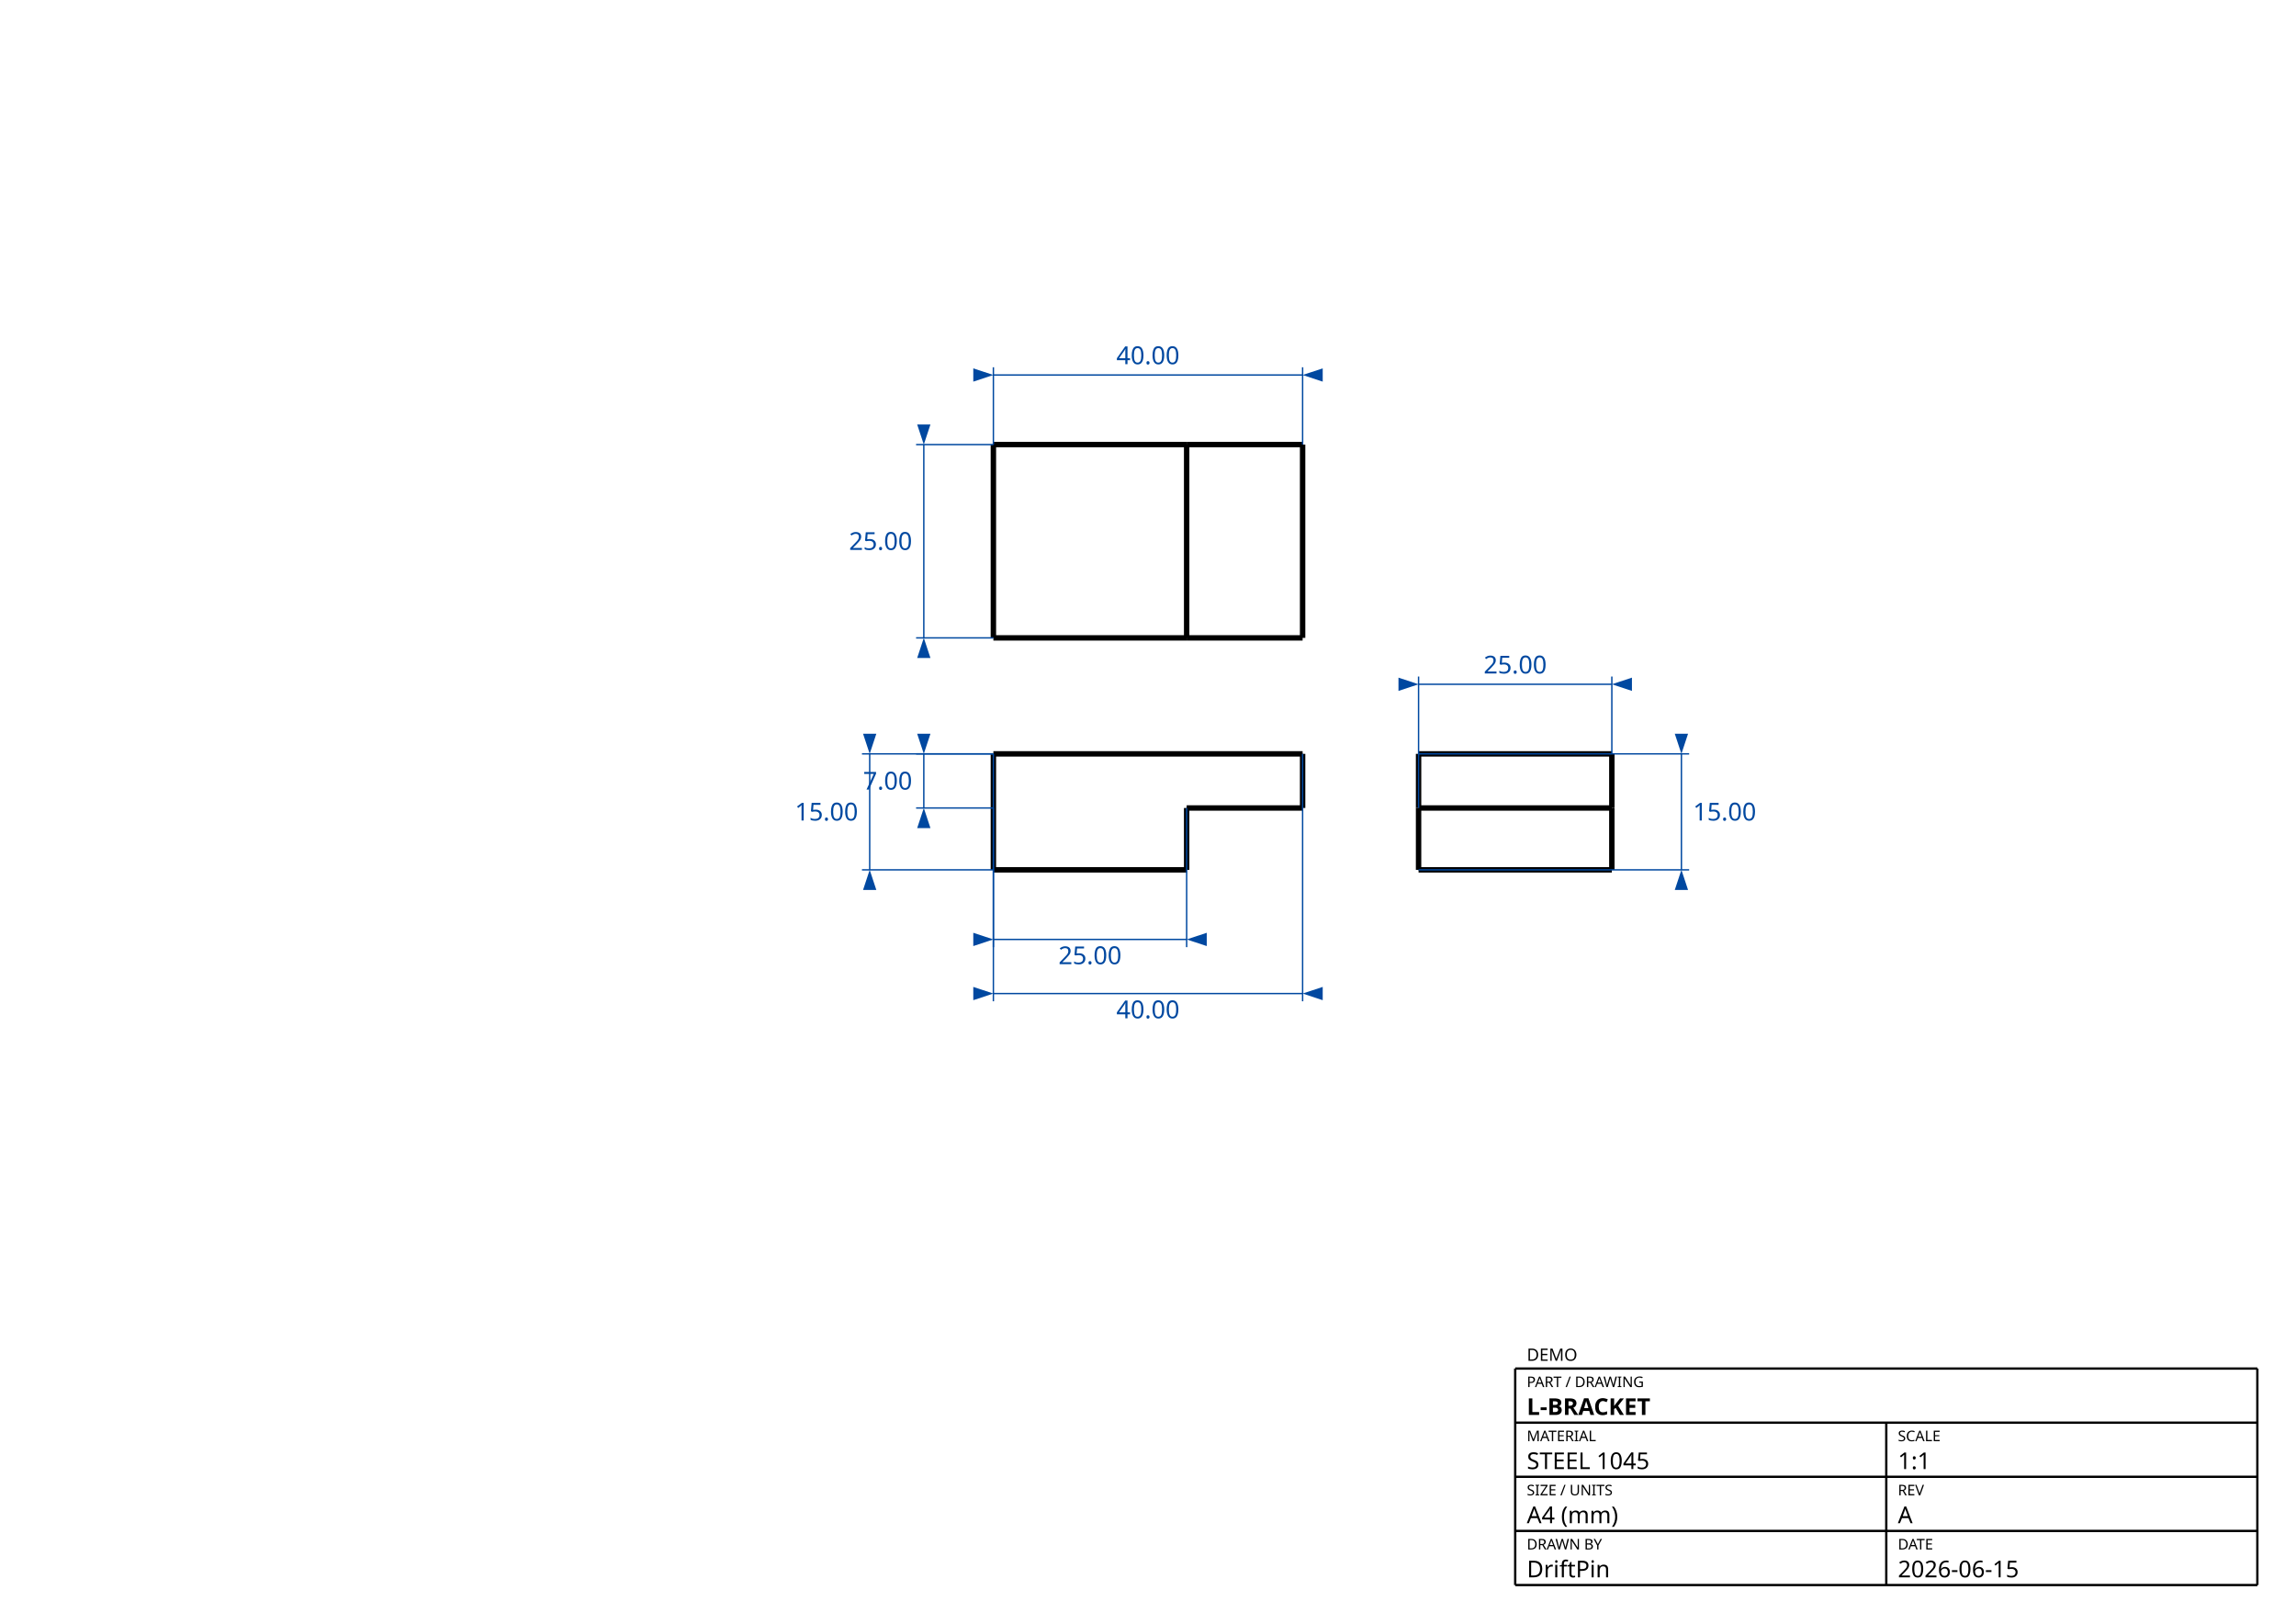
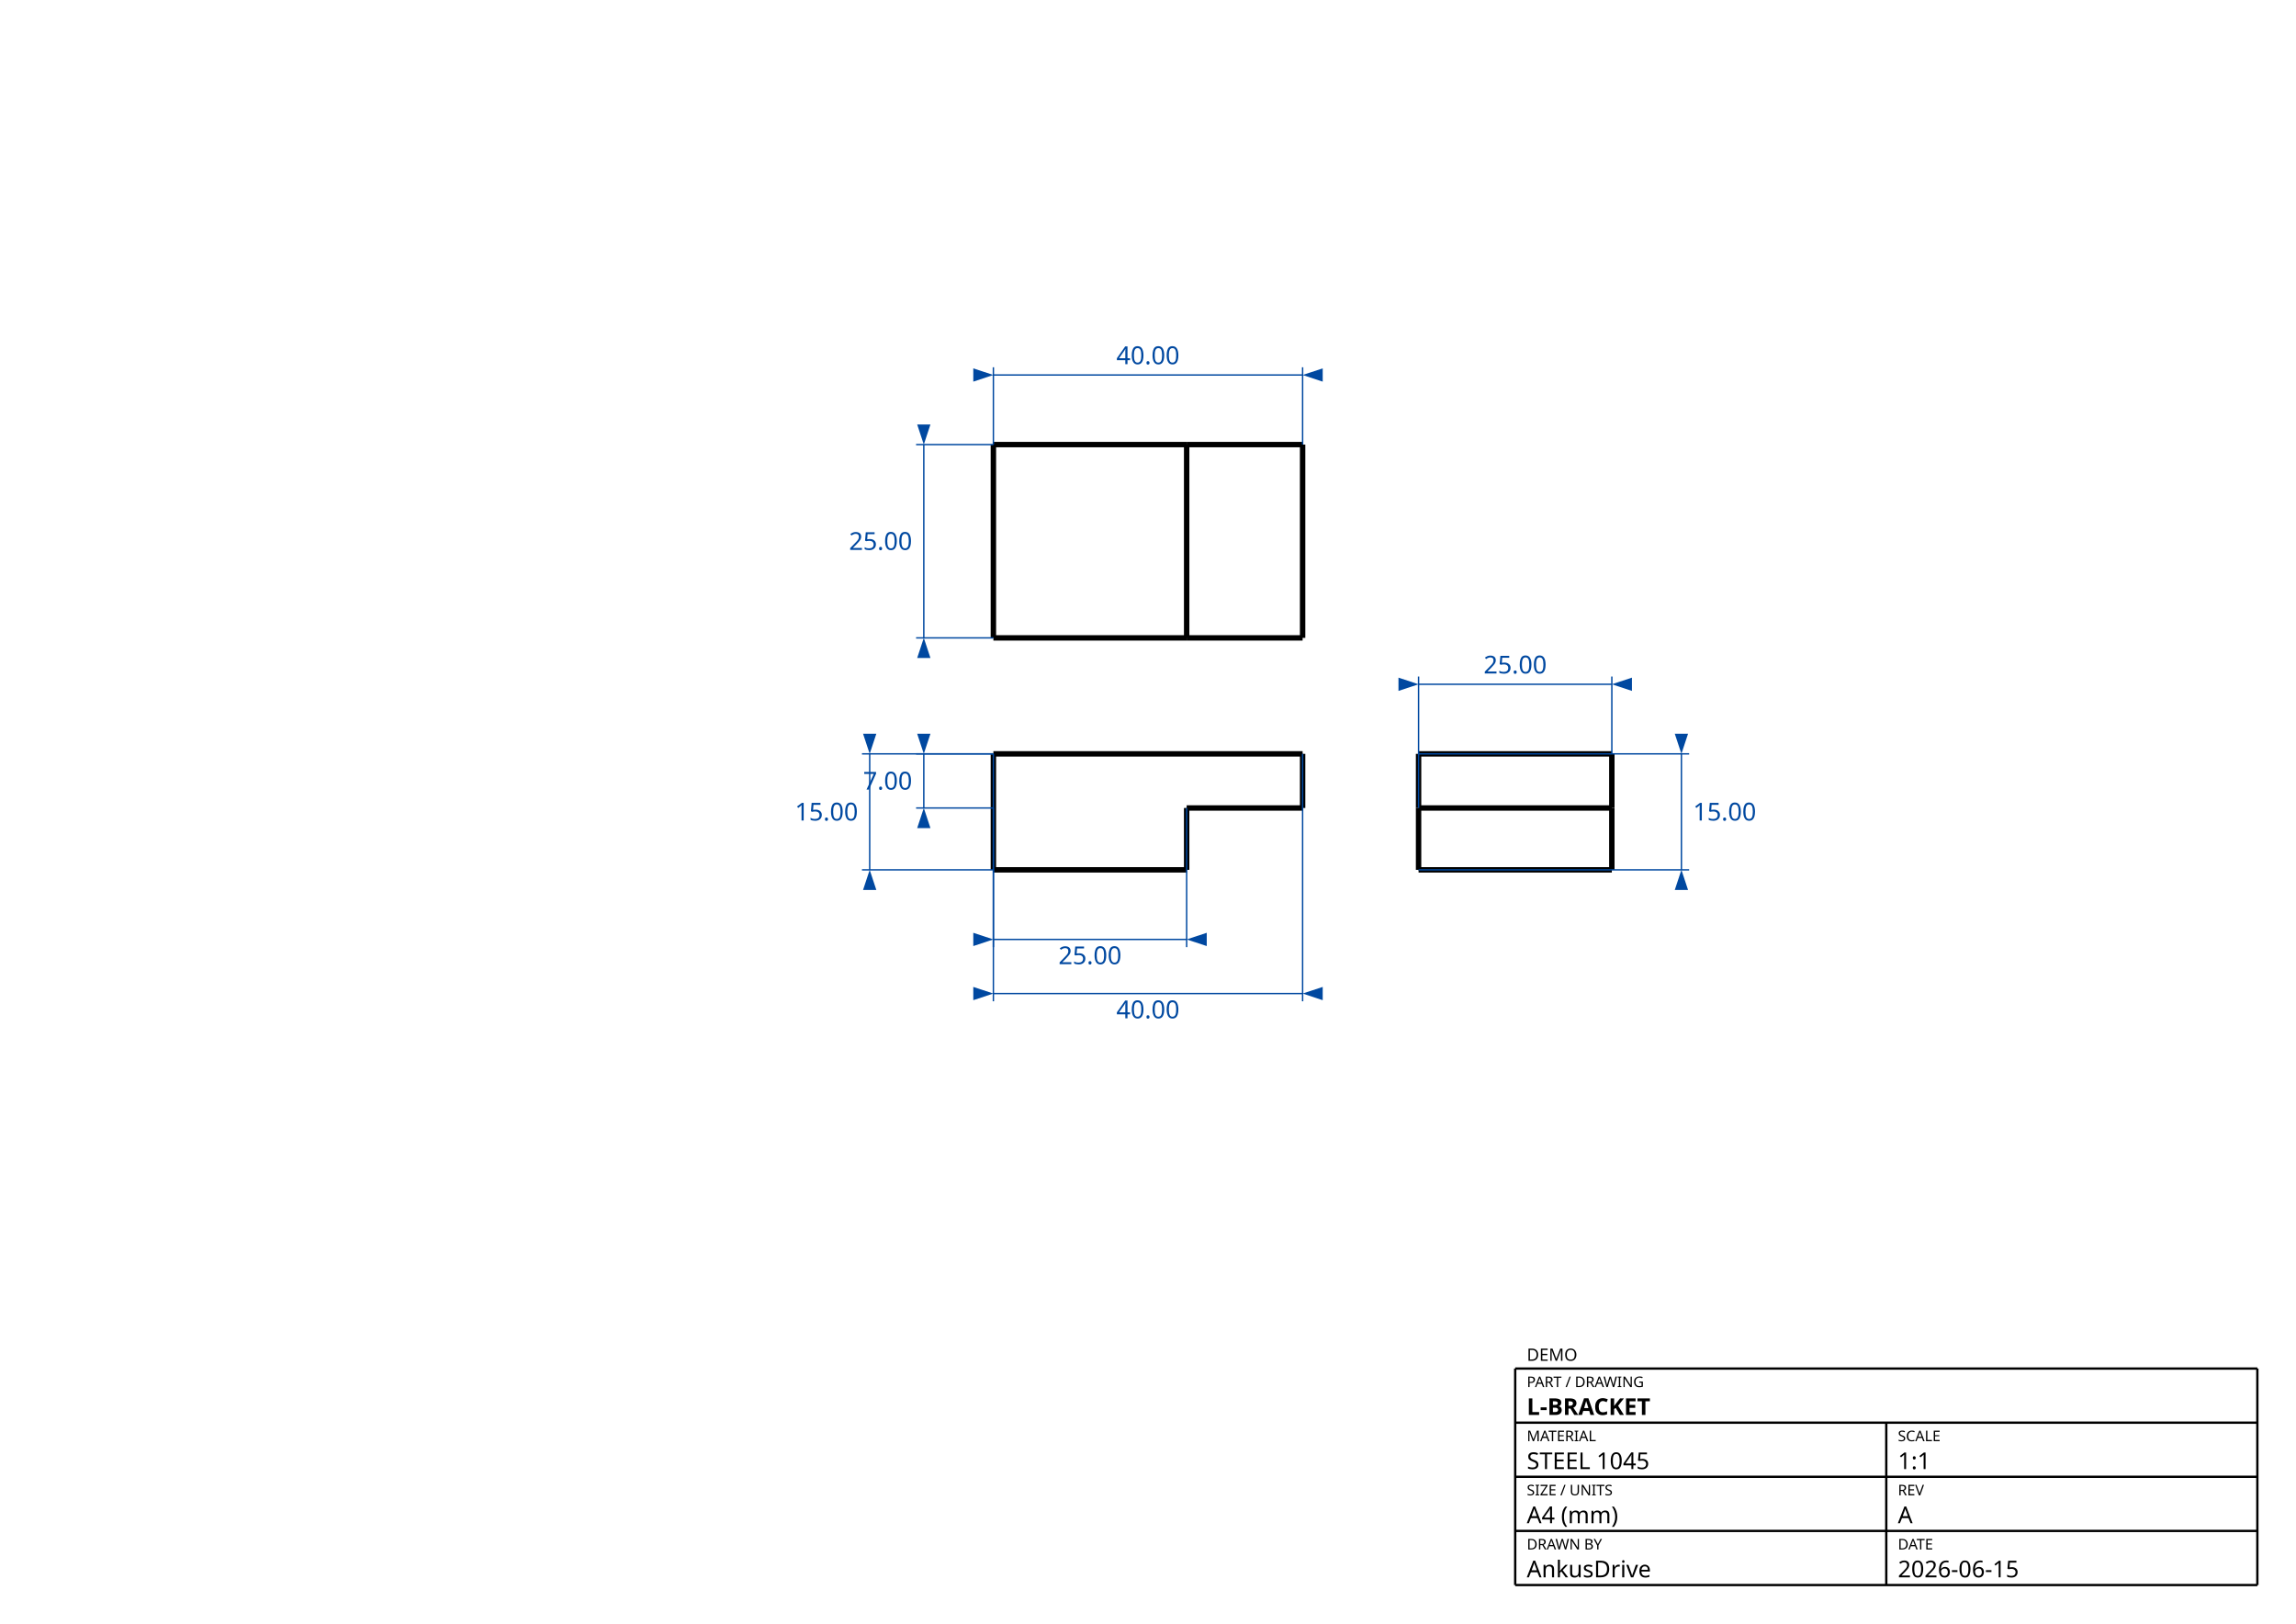
<svg xmlns="http://www.w3.org/2000/svg" id="svg2" width="297mm" height="210mm" version="1.1" viewBox="0 0 297 210">
-   <g id="driftpin-overlay">
+   <g id="ankusdrive-overlay">
    <g transform="translate(148.5,105) scale(1,-1)">
      <g fill="none" stroke="#000000" stroke-opacity="1" stroke-width="0.7" stroke-linecap="butt" stroke-linejoin="miter" stroke-miterlimit="4">
        <path id="1" d=" M -20 7.5 L -20 -7.5 " />
        <path id="2" d=" M 20 7.5 L 20 0.5 " />
        <path id="3" d=" M 5 0.5 L 20 0.5 " />
        <path id="4" d=" M 5 0.5 L 5 -7.5 " />
        <path id="5" d=" M -20 -7.5 L 5 -7.5 " />
        <path id="6" d=" M -20 7.5 L 20 7.5 " />
      </g>
    </g>
    <g transform="translate(148.5,70) scale(1,-1)">
      <g fill="none" stroke="#000000" stroke-opacity="1" stroke-width="0.7" stroke-linecap="butt" stroke-linejoin="miter" stroke-miterlimit="4">
        <path id="1" d=" M -20 12.5 L -20 -12.5 " />
        <path id="2" d=" M 5 12.5 L 20 12.5 " />
        <path id="3" d=" M -20 12.5 L 5 12.5 " />
        <path id="4" d=" M -20 -12.5 L 5 -12.5 " />
        <path id="5" d=" M 5 12.5 L 5 -12.5 " />
        <path id="6" d=" M 5 -12.5 L 20 -12.5 " />
        <path id="7" d=" M 20 12.5 L 20 -12.5 " />
      </g>
    </g>
    <g transform="translate(196,105) scale(1,-1)">
      <g fill="none" stroke="#000000" stroke-opacity="1" stroke-width="0.7" stroke-linecap="butt" stroke-linejoin="miter" stroke-miterlimit="4">
        <path id="1" d=" M -12.5 7.5 L -12.5 0.5 " />
        <path id="2" d=" M -12.5 0.5 L -12.5 -7.5 " />
        <path id="3" d=" M -12.5 -7.5 L 12.5 -7.5 " />
        <path id="4" d=" M 12.5 7.5 L 12.5 0.5 " />
        <path id="5" d=" M 12.5 0.5 L 12.5 -7.5 " />
        <path id="6" d=" M -12.5 7.5 L 12.5 7.5 " />
        <path id="7" d=" M -12.5 0.5 L 12.5 0.5 " />
      </g>
    </g>
    <g>
      <line x1="128.500" y1="104.500" x2="128.500" y2="122.500" stroke="#0048a0" stroke-width="0.18" fill="none" />
      <line x1="153.500" y1="104.500" x2="153.500" y2="122.500" stroke="#0048a0" stroke-width="0.18" fill="none" />
      <line x1="128.500" y1="121.500" x2="153.500" y2="121.500" stroke="#0048a0" stroke-width="0.18" fill="none" />
      <path d="M 128.500 121.500 L 125.900 122.358 L 125.900 120.642 Z" fill="#0048a0" stroke="none" />
      <path d="M 153.500 121.500 L 156.100 120.642 L 156.100 122.358 Z" fill="#0048a0" stroke="none" />
      <text x="141.000" y="124.700" font-size="3.2" font-family="sans-serif" text-anchor="middle" fill="#0048a0" stroke="none">25.00</text>
    </g>
    <g>
      <line x1="128.500" y1="97.500" x2="128.500" y2="129.500" stroke="#0048a0" stroke-width="0.18" fill="none" />
      <line x1="168.500" y1="97.500" x2="168.500" y2="129.500" stroke="#0048a0" stroke-width="0.18" fill="none" />
      <line x1="128.500" y1="128.500" x2="168.500" y2="128.500" stroke="#0048a0" stroke-width="0.18" fill="none" />
      <path d="M 128.500 128.500 L 125.900 129.358 L 125.900 127.642 Z" fill="#0048a0" stroke="none" />
      <path d="M 168.500 128.500 L 171.100 127.642 L 171.100 129.358 Z" fill="#0048a0" stroke="none" />
      <text x="148.500" y="131.700" font-size="3.2" font-family="sans-serif" text-anchor="middle" fill="#0048a0" stroke="none">40.00</text>
    </g>
    <g>
      <line x1="128.500" y1="97.500" x2="118.500" y2="97.500" stroke="#0048a0" stroke-width="0.18" fill="none" />
      <line x1="128.500" y1="104.500" x2="118.500" y2="104.500" stroke="#0048a0" stroke-width="0.18" fill="none" />
      <line x1="119.500" y1="97.500" x2="119.500" y2="104.500" stroke="#0048a0" stroke-width="0.18" fill="none" />
      <path d="M 119.500 97.500 L 118.642 94.900 L 120.358 94.900 Z" fill="#0048a0" stroke="none" />
      <path d="M 119.500 104.500 L 120.358 107.100 L 118.642 107.100 Z" fill="#0048a0" stroke="none" />
      <text x="118.000" y="102.120" font-size="3.2" font-family="sans-serif" text-anchor="end" fill="#0048a0" stroke="none">7.00</text>
    </g>
    <g>
      <line x1="128.500" y1="112.500" x2="111.500" y2="112.500" stroke="#0048a0" stroke-width="0.18" fill="none" />
      <line x1="128.500" y1="97.500" x2="111.500" y2="97.500" stroke="#0048a0" stroke-width="0.18" fill="none" />
      <line x1="112.500" y1="112.500" x2="112.500" y2="97.500" stroke="#0048a0" stroke-width="0.18" fill="none" />
      <path d="M 112.500 112.500 L 113.358 115.100 L 111.642 115.100 Z" fill="#0048a0" stroke="none" />
      <path d="M 112.500 97.500 L 111.642 94.900 L 113.358 94.900 Z" fill="#0048a0" stroke="none" />
      <text x="111.000" y="106.120" font-size="3.2" font-family="sans-serif" text-anchor="end" fill="#0048a0" stroke="none">15.00</text>
    </g>
    <g>
      <line x1="128.500" y1="57.500" x2="128.500" y2="47.500" stroke="#0048a0" stroke-width="0.18" fill="none" />
      <line x1="168.500" y1="57.500" x2="168.500" y2="47.500" stroke="#0048a0" stroke-width="0.18" fill="none" />
      <line x1="128.500" y1="48.500" x2="168.500" y2="48.500" stroke="#0048a0" stroke-width="0.18" fill="none" />
      <path d="M 128.500 48.500 L 125.900 49.358 L 125.900 47.642 Z" fill="#0048a0" stroke="none" />
      <path d="M 168.500 48.500 L 171.100 47.642 L 171.100 49.358 Z" fill="#0048a0" stroke="none" />
      <text x="148.500" y="47.100" font-size="3.2" font-family="sans-serif" text-anchor="middle" fill="#0048a0" stroke="none">40.00</text>
    </g>
    <g>
      <line x1="128.500" y1="82.500" x2="118.500" y2="82.500" stroke="#0048a0" stroke-width="0.18" fill="none" />
      <line x1="128.500" y1="57.500" x2="118.500" y2="57.500" stroke="#0048a0" stroke-width="0.18" fill="none" />
      <line x1="119.500" y1="82.500" x2="119.500" y2="57.500" stroke="#0048a0" stroke-width="0.18" fill="none" />
      <path d="M 119.500 82.500 L 120.358 85.100 L 118.642 85.100 Z" fill="#0048a0" stroke="none" />
      <path d="M 119.500 57.500 L 118.642 54.900 L 120.358 54.900 Z" fill="#0048a0" stroke="none" />
      <text x="118.000" y="71.120" font-size="3.2" font-family="sans-serif" text-anchor="end" fill="#0048a0" stroke="none">25.00</text>
    </g>
    <g>
      <line x1="183.500" y1="104.500" x2="183.500" y2="87.500" stroke="#0048a0" stroke-width="0.18" fill="none" />
      <line x1="208.500" y1="97.500" x2="208.500" y2="87.500" stroke="#0048a0" stroke-width="0.18" fill="none" />
      <line x1="183.500" y1="88.500" x2="208.500" y2="88.500" stroke="#0048a0" stroke-width="0.18" fill="none" />
      <path d="M 183.500 88.500 L 180.900 89.358 L 180.900 87.642 Z" fill="#0048a0" stroke="none" />
      <path d="M 208.500 88.500 L 211.100 87.642 L 211.100 89.358 Z" fill="#0048a0" stroke="none" />
      <text x="196.000" y="87.100" font-size="3.2" font-family="sans-serif" text-anchor="middle" fill="#0048a0" stroke="none">25.00</text>
    </g>
    <g>
      <line x1="183.500" y1="112.500" x2="218.500" y2="112.500" stroke="#0048a0" stroke-width="0.18" fill="none" />
      <line x1="183.500" y1="97.500" x2="218.500" y2="97.500" stroke="#0048a0" stroke-width="0.18" fill="none" />
      <line x1="217.500" y1="112.500" x2="217.500" y2="97.500" stroke="#0048a0" stroke-width="0.18" fill="none" />
      <path d="M 217.500 112.500 L 218.358 115.100 L 216.642 115.100 Z" fill="#0048a0" stroke="none" />
      <path d="M 217.500 97.500 L 216.642 94.900 L 218.358 94.900 Z" fill="#0048a0" stroke="none" />
      <text x="219.000" y="106.120" font-size="3.2" font-family="sans-serif" text-anchor="start" fill="#0048a0" stroke="none">15.00</text>
    </g>
-     <g id="driftpin-titleblock">
+     <g id="ankusdrive-titleblock">
      <line x1="196.00" y1="177.00" x2="292.00" y2="177.00" stroke="#000" stroke-width="0.3" fill="none" />
      <line x1="196.00" y1="205.00" x2="292.00" y2="205.00" stroke="#000" stroke-width="0.3" fill="none" />
      <line x1="196.00" y1="177.00" x2="196.00" y2="205.00" stroke="#000" stroke-width="0.3" fill="none" />
      <line x1="292.00" y1="177.00" x2="292.00" y2="205.00" stroke="#000" stroke-width="0.3" fill="none" />
      <line x1="196.00" y1="184.00" x2="292.00" y2="184.00" stroke="#000" stroke-width="0.3" fill="none" />
      <line x1="196.00" y1="191.00" x2="292.00" y2="191.00" stroke="#000" stroke-width="0.3" fill="none" />
      <line x1="196.00" y1="198.00" x2="292.00" y2="198.00" stroke="#000" stroke-width="0.3" fill="none" />
      <line x1="244.00" y1="184.00" x2="244.00" y2="205.00" stroke="#000" stroke-width="0.3" fill="none" />
      <text x="197.50" y="179.40" font-size="1.9" font-family="sans-serif" text-anchor="start" fill="#000" stroke="none">PART / DRAWING</text>
      <text x="197.50" y="183.00" font-size="3.0" font-family="sans-serif" text-anchor="start" font-weight="bold" fill="#000" stroke="none">L-BRACKET</text>
      <text x="197.50" y="186.40" font-size="1.9" font-family="sans-serif" text-anchor="start" fill="#000" stroke="none">MATERIAL</text>
      <text x="197.50" y="190.00" font-size="3.0" font-family="sans-serif" text-anchor="start" fill="#000" stroke="none">STEEL 1045</text>
      <text x="245.50" y="186.40" font-size="1.9" font-family="sans-serif" text-anchor="start" fill="#000" stroke="none">SCALE</text>
      <text x="245.50" y="190.00" font-size="3.0" font-family="sans-serif" text-anchor="start" fill="#000" stroke="none">1:1</text>
      <text x="197.50" y="193.40" font-size="1.9" font-family="sans-serif" text-anchor="start" fill="#000" stroke="none">SIZE / UNITS</text>
      <text x="197.50" y="197.00" font-size="3.0" font-family="sans-serif" text-anchor="start" fill="#000" stroke="none">A4  (mm)</text>
      <text x="245.50" y="193.40" font-size="1.9" font-family="sans-serif" text-anchor="start" fill="#000" stroke="none">REV</text>
      <text x="245.50" y="197.00" font-size="3.0" font-family="sans-serif" text-anchor="start" fill="#000" stroke="none">A</text>
      <text x="197.50" y="200.40" font-size="1.9" font-family="sans-serif" text-anchor="start" fill="#000" stroke="none">DRAWN BY</text>
-       <text x="197.50" y="204.00" font-size="3.0" font-family="sans-serif" text-anchor="start" fill="#000" stroke="none">DriftPin</text>
+       <text x="197.50" y="204.00" font-size="3.0" font-family="sans-serif" text-anchor="start" fill="#000" stroke="none">AnkusDrive</text>
      <text x="245.50" y="200.40" font-size="1.9" font-family="sans-serif" text-anchor="start" fill="#000" stroke="none">DATE</text>
      <text x="245.50" y="204.00" font-size="3.0" font-family="sans-serif" text-anchor="start" fill="#000" stroke="none">2026-06-15</text>
      <text x="197.50" y="176.00" font-size="2.2" font-family="sans-serif" text-anchor="start" fill="#000" stroke="none">DEMO</text>
    </g>
  </g>
</svg>
